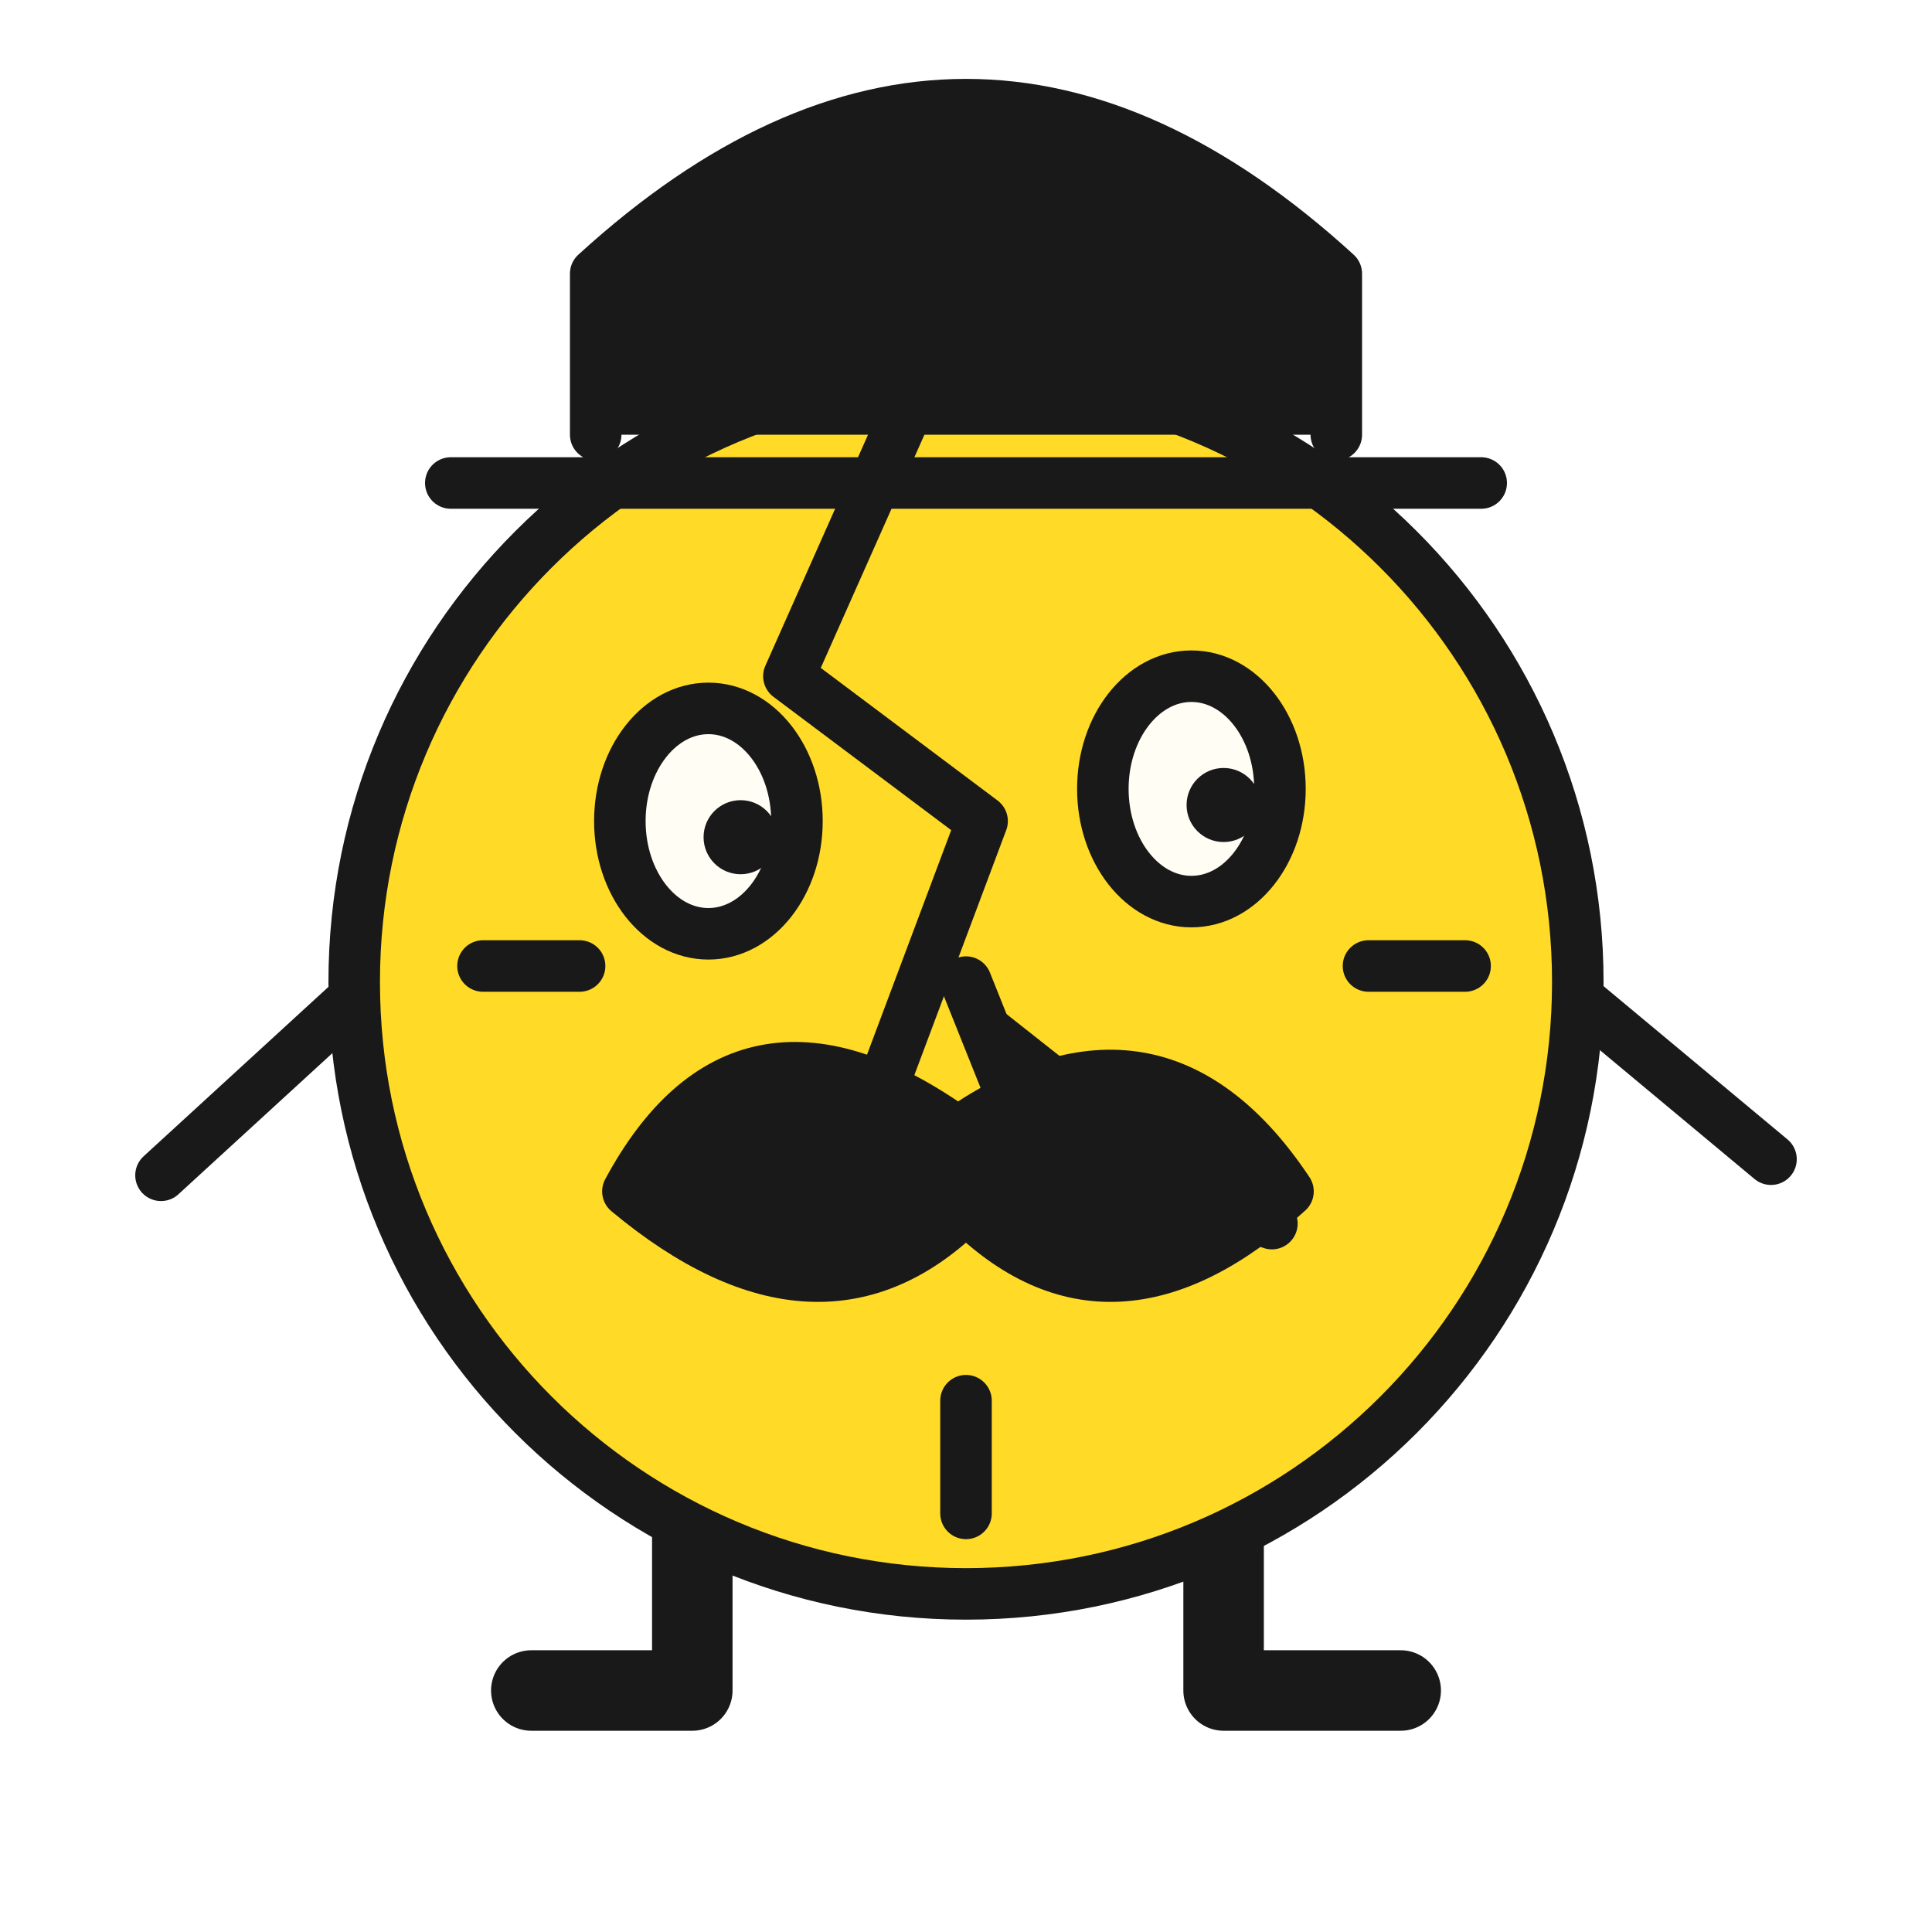
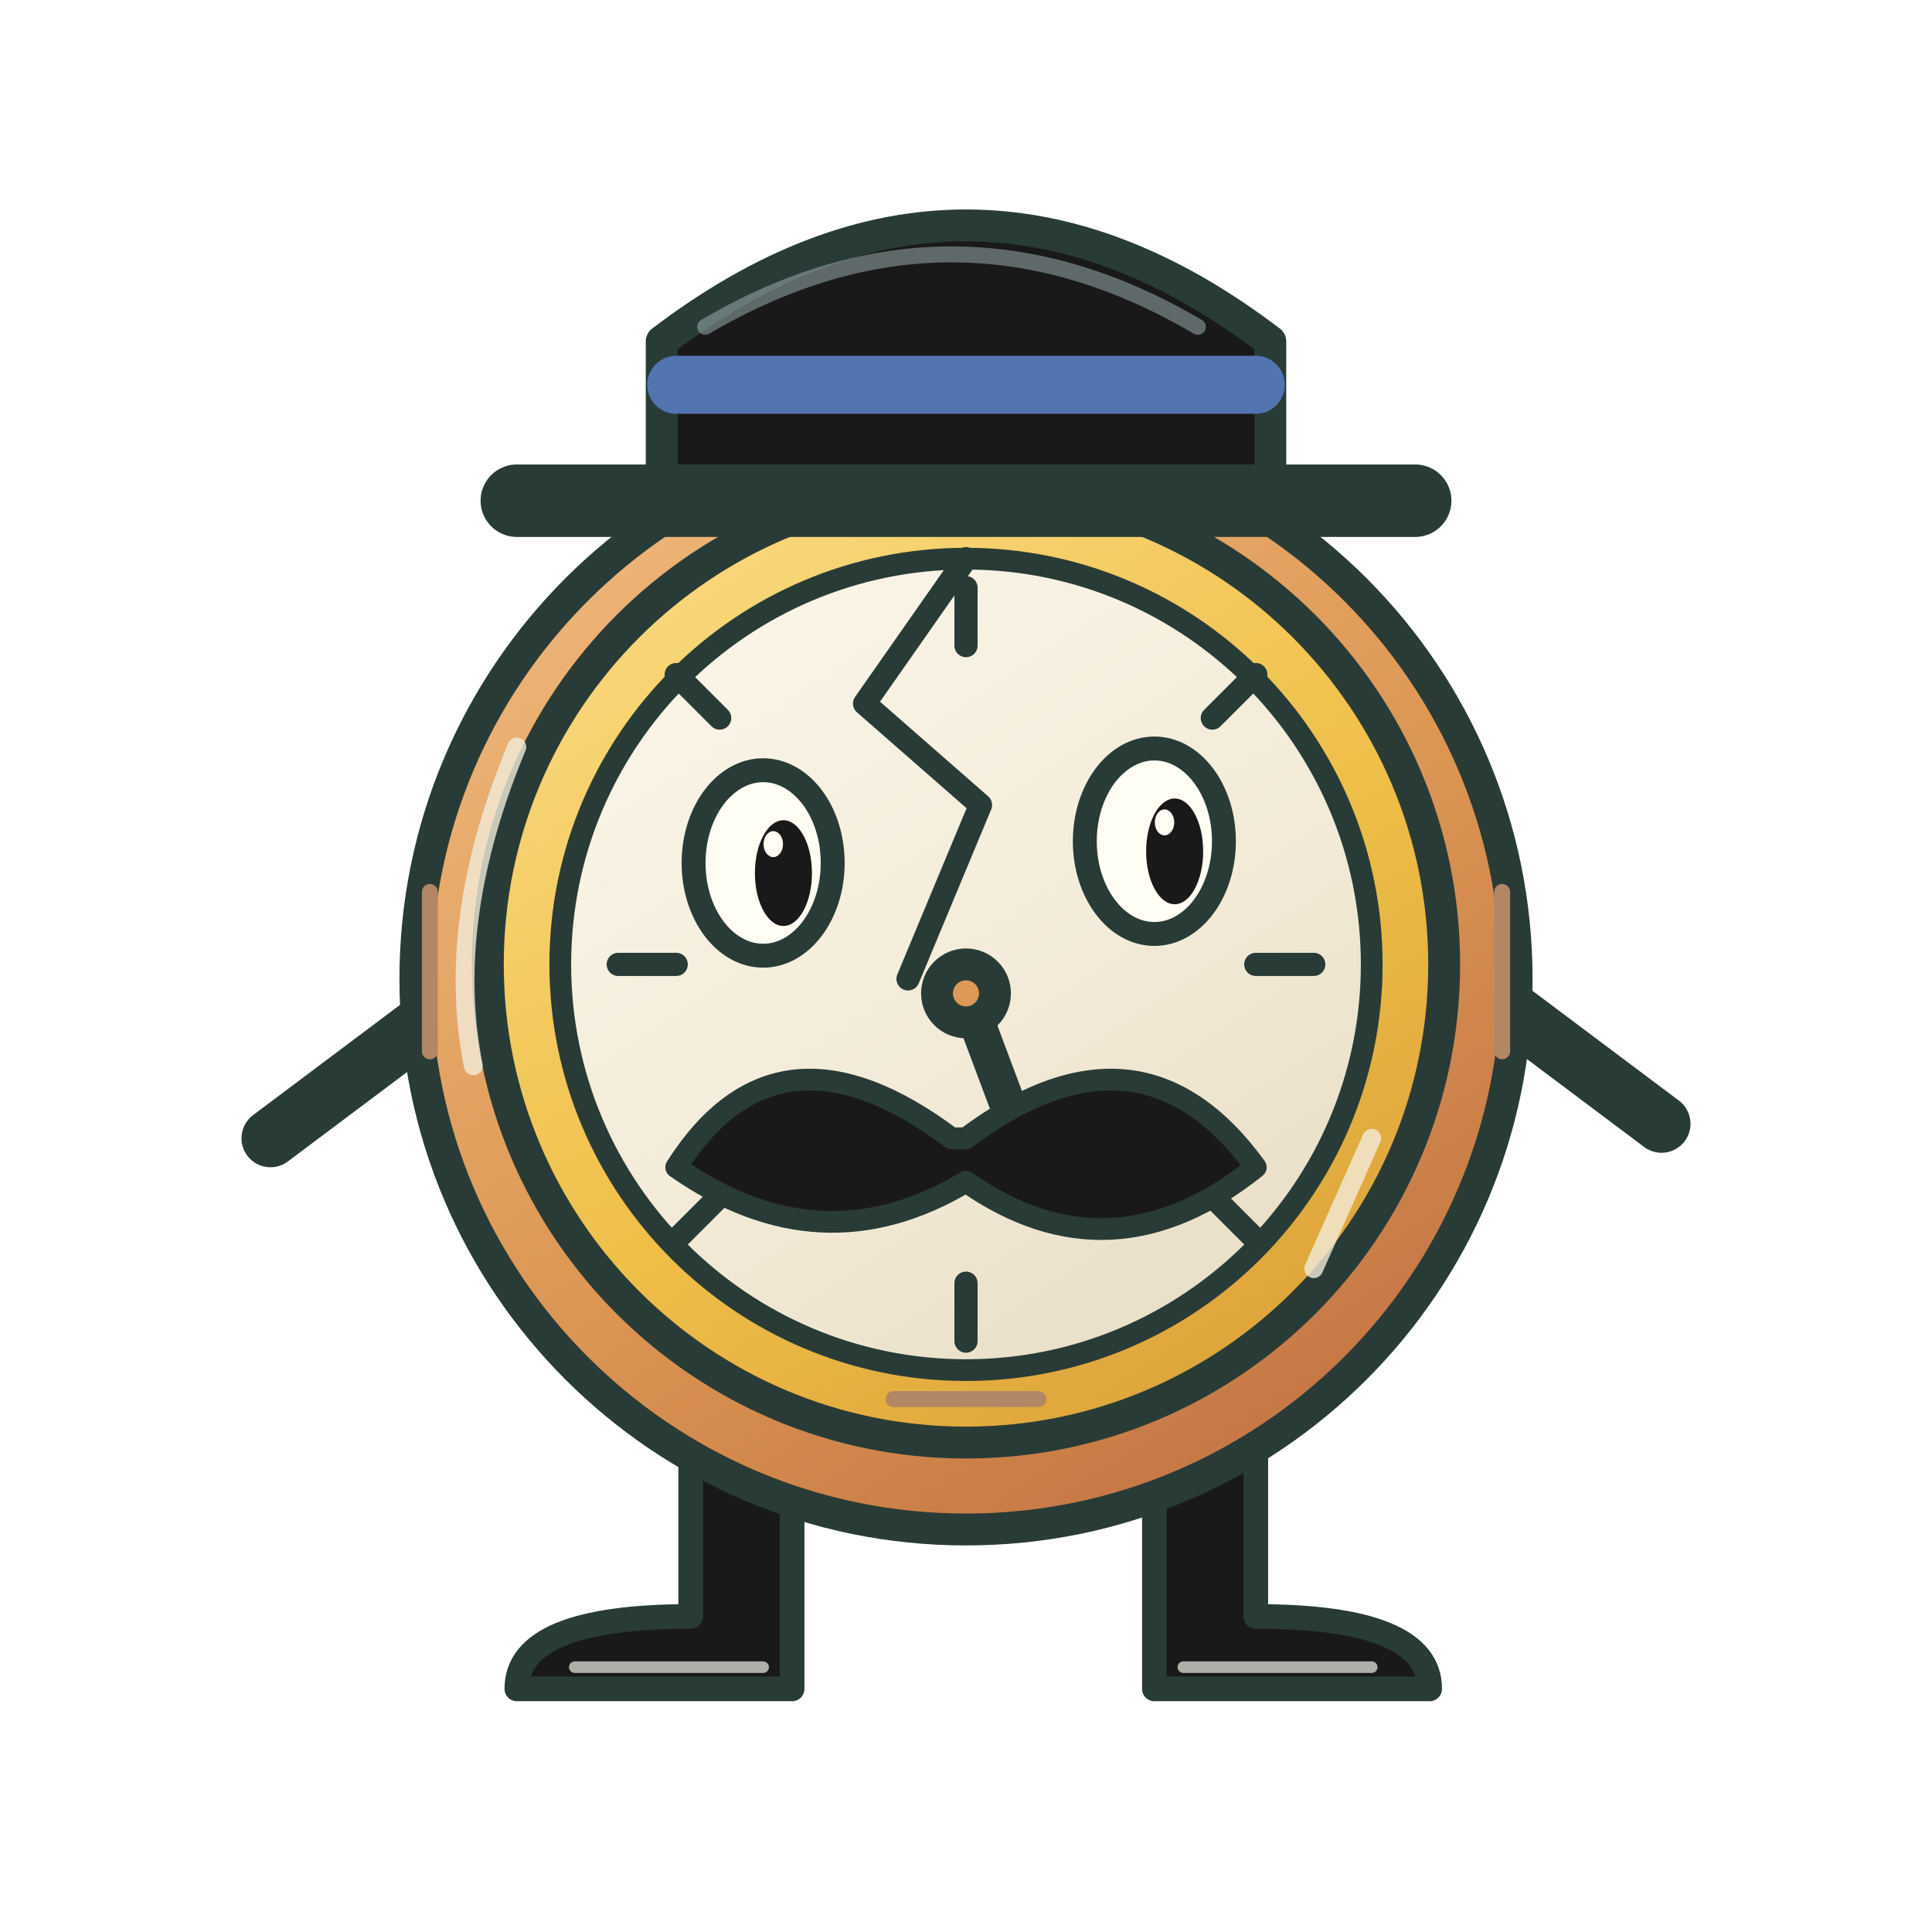
- <svg xmlns="http://www.w3.org/2000/svg" width="120" height="120" class="avatar fan-avatar " viewBox="0 0 120 120" fill="none" stroke="#191919" stroke-width="3.2" stroke-linecap="round" stroke-linejoin="round" aria-hidden="true">
-   <path d="M43 91v14h-10m43-14v14h11" fill="none" stroke-width="5" />
-   <circle cx="60" cy="61" r="38" fill="#ffda27" />
-   <path d="M28 30h64M37 27V17q23-21 46 0v10" fill="#191919" />
-   <path d="m57 24-8 18 12 9-6 16M30 60h6m49 0h6M60 87v7" fill="none" />
-   <g fill="#fffdf4">
-     <ellipse cx="44" cy="51" rx="5.5" ry="7" />
-     <ellipse cx="74" cy="49" rx="5.5" ry="7" />
-     <g fill="#191919" stroke="none">
-       <circle cx="46" cy="52" r="2.3" />
-       <circle cx="76" cy="50" r="2.3" />
+ <svg xmlns="http://www.w3.org/2000/svg" width="120" height="120" class="avatar fan-avatar " viewBox="0 0 120 120" fill="none" stroke="#293b36" stroke-width="2.2" stroke-linecap="round" stroke-linejoin="round" aria-hidden="true">
+   <defs>
+     <linearGradient id="p-_R_0_-ef9544" x1="22" y1="12" x2="88" y2="112" gradientUnits="userSpaceOnUse">
+       <stop stop-color="#f6c58b" />
+       <stop offset=".55" stop-color="#dd9754" />
+       <stop offset="1" stop-color="#b8663c" />
+     </linearGradient>
+     <linearGradient id="p-_R_0_-ffda27" x1="22" y1="12" x2="88" y2="112" gradientUnits="userSpaceOnUse">
+       <stop stop-color="#ffe9a0" />
+       <stop offset=".55" stop-color="#efbf48" />
+       <stop offset="1" stop-color="#cf8e30" />
+     </linearGradient>
+     <linearGradient id="p-_R_0_-fffdf4" x1="22" y1="12" x2="88" y2="112" gradientUnits="userSpaceOnUse">
+       <stop stop-color="#fffef6" />
+       <stop offset=".55" stop-color="#f3ebd8" />
+       <stop offset="1" stop-color="#dfd1b4" />
+     </linearGradient>
+   </defs>
+   <g data-portrait-drawing="" transform="translate(6 5) scale(.9)">
+     <g fill="#191919" stroke-width="1.7">
+       <path d="M41 94v12q-12 0-12 5h19V94zM73 94v17h19q0-5-12-5V94z" />
+       <path d="M33 109.5h13m29 0h13" fill="none" stroke="#fffdf4" stroke-width=".8" opacity=".65" />
    </g>
+     <path d="M24 64 12 73m84-10 12 9" fill="none" stroke-width="4" />
+     <circle cx="60" cy="62" r="38" fill="url(#p-_R_0_-ef9544)" />
+     <circle cx="60" cy="61" r="33" fill="url(#p-_R_0_-ffda27)" />
+     <circle cx="60" cy="61" r="28" fill="url(#p-_R_0_-fffdf4)" stroke-width="1.5" />
+     <path d="M60 35v4m24 22h-4m-44 0h4m20 26v-4m-20-42 3 3m34 33 3 3m0-39-3 3m-34 33-3 3" fill="none" stroke-width="1.6" />
+     <path d="M39 28V18q21-16 42 0v10z" fill="#191919" />
+     <path d="M40 21h40" fill="none" stroke="#5275b1" stroke-width="4" />
+     <path d="M29 29h62" fill="none" stroke-width="5" />
+     <path d="m60 33-7 10 8 7-5 12" fill="none" stroke-width="1.6" />
+     <g>
+       <g>
+         <ellipse cx="46" cy="54" rx="4.8" ry="6.4" fill="#fffdf4" stroke-width="1.65" />
+         <ellipse cx="47.4" cy="54.7" rx="1.968" ry="3.648" fill="#191919" stroke="none" />
+         <ellipse cx="46.7" cy="52.7" rx="0.672" ry="0.896" fill="#fffdf4" stroke="none" />
+         <path d="M42.544 49.84q3.36-3.84 6.72-.5" fill="none" stroke-width="1.1" opacity=".45" />
+       </g>
+       <g>
+         <ellipse cx="73" cy="52.5" rx="4.8" ry="6.4" fill="#fffdf4" stroke-width="1.65" />
+         <ellipse cx="74.4" cy="53.2" rx="1.968" ry="3.648" fill="#191919" stroke="none" />
+         <ellipse cx="73.7" cy="51.2" rx="0.672" ry="0.896" fill="#fffdf4" stroke="none" />
+         <path d="M69.544 48.34q3.36-3.84 6.72-.5" fill="none" stroke-width="1.1" opacity=".45" />
+       </g>
+     </g>
+     <path d="m60 63 3 8 12 3" fill="none" stroke-width="2.5" />
+     <circle cx="60" cy="63" r="2" fill="url(#p-_R_0_-ef9544)" />
+     <path d="M59 73q-12-9-19 2 10 7 20 1 10 7 20-1-8-11-20-2z" fill="#191919" stroke-width="1.5" />
+     <path d="M29 46q-5 12-3 22m62 5-4 9" fill="none" stroke="#f3ebd8" stroke-width="1.3" opacity=".8" />
+     <path d="M23 56v11m74-11v11m-42 24h10" fill="none" stroke="#b18765" stroke-width="1.1" />
+     <path d="M42 17q17-10 34 0" fill="none" stroke="#a7b9ba" stroke-width="1.1" opacity=".5" />
  </g>
-   <path d="m60 61 4 10 15 5m-20-6q-13-9-20 4 12 10 21 1 9 9 20-1-8-12-20-4" fill="#191919" />
-   <path d="M22 62 10 73m88-11 12 10" fill="none" />
</svg>
